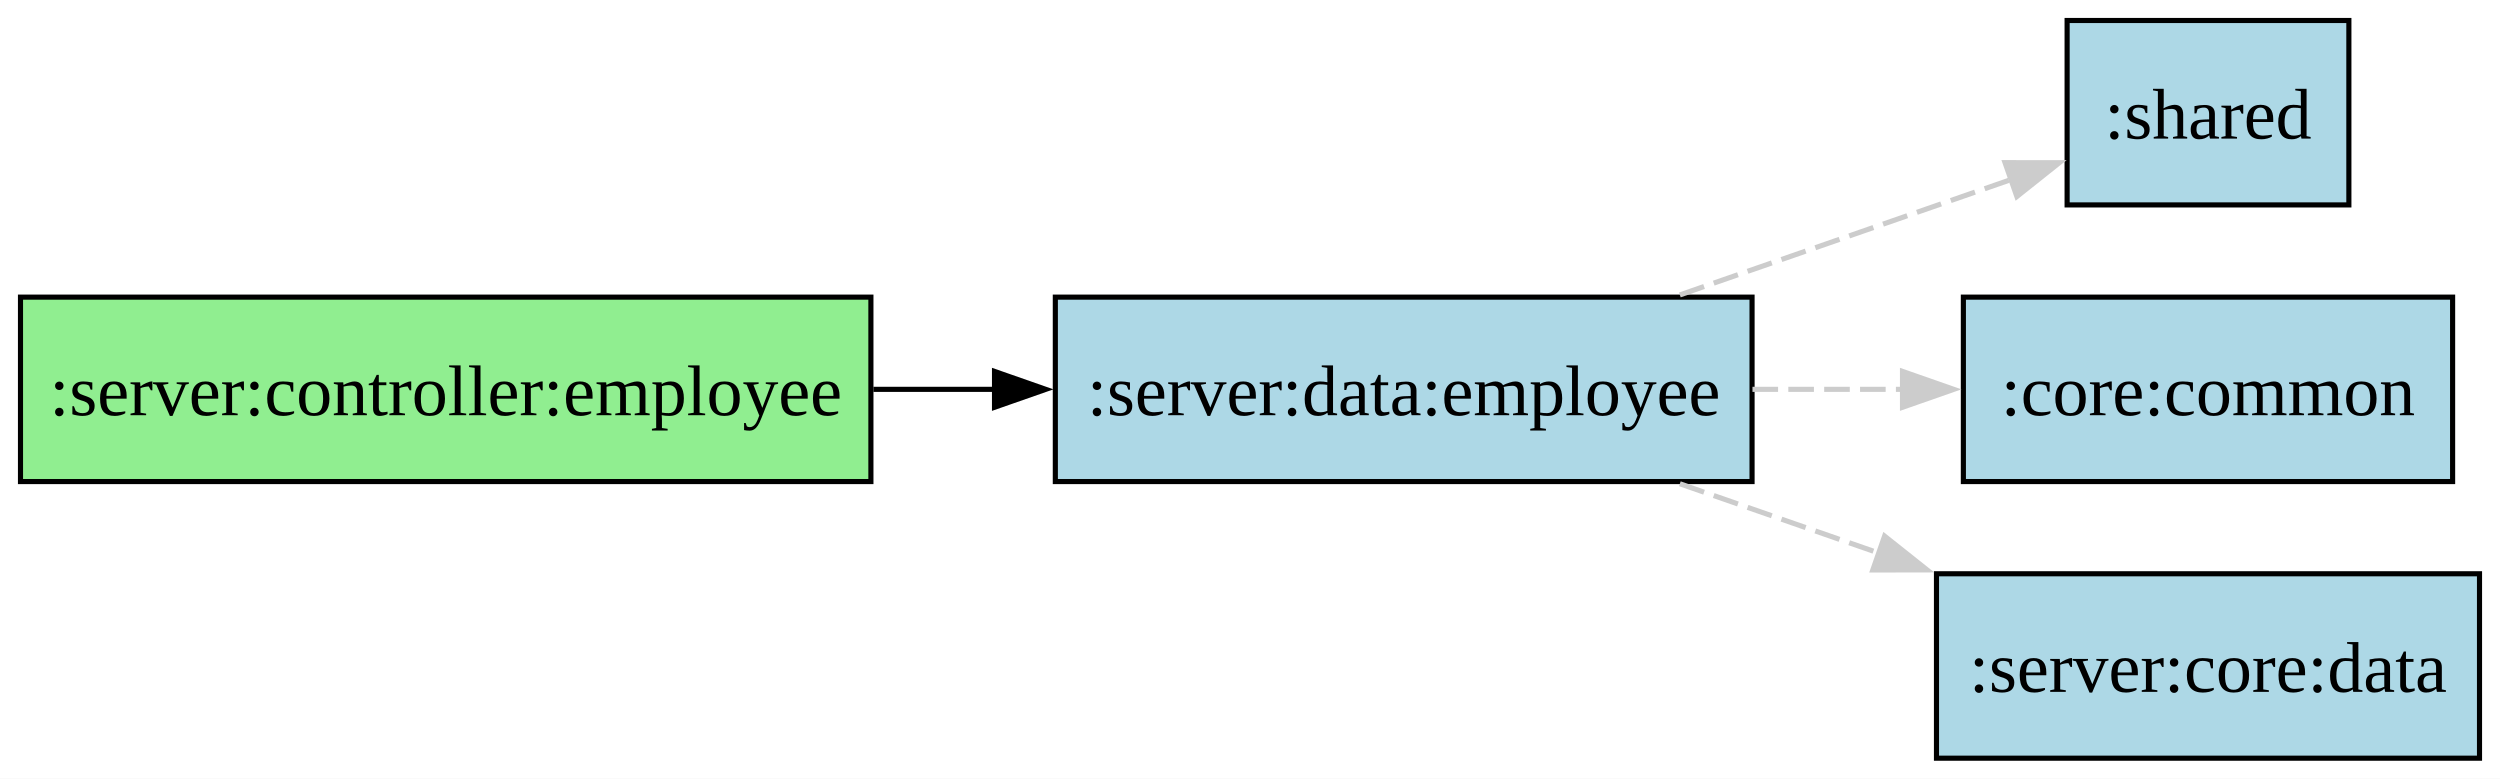
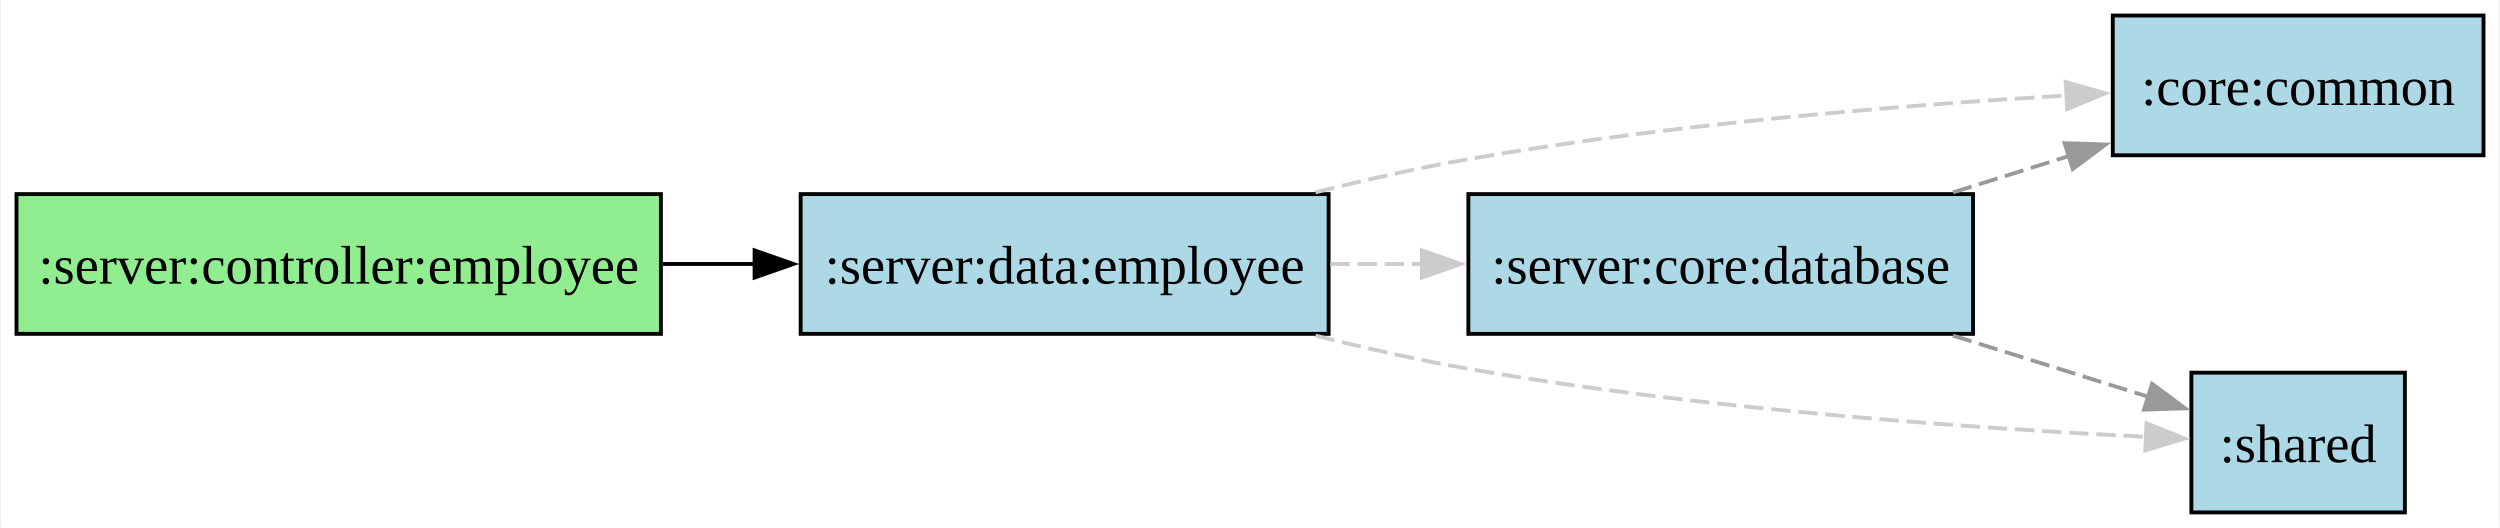
- <svg xmlns="http://www.w3.org/2000/svg" width="488pt" height="152pt" viewBox="0 0 488 152">
+ <svg xmlns="http://www.w3.org/2000/svg" width="644pt" height="136pt" viewBox="0 0 643.5 136">
  <g class="graph">
-     <path fill="#fff" d="M0 152V0h488v152z" />
+     <path fill="#fff" d="M0 136V0h643.5v136z" />
    <g class="node">
-       <path fill="#90ee90" stroke="#000" d="M170 58H4v36h166z" />
-       <text x="83" y="-66.95" font-family="Times New Roman,serif" font-size="14" text-anchor="middle" transform="translate(4 148)">:server:controller:employee</text>
+       <path fill="#90ee90" stroke="#000" d="M170 50H4v36h166z" />
+       <text x="83" y="-58.95" font-family="Times New Roman,serif" font-size="14" text-anchor="middle" transform="translate(4 132)">:server:controller:employee</text>
    </g>
    <g class="node">
-       <path fill="#add8e6" stroke="#000" d="M342 58H206v36h136z" />
-       <text x="270" y="-66.95" font-family="Times New Roman,serif" font-size="14" text-anchor="middle" transform="translate(4 148)">:server:data:employee</text>
+       <path fill="#add8e6" stroke="#000" d="M342 50H206v36h136z" />
+       <text x="270" y="-58.95" font-family="Times New Roman,serif" font-size="14" text-anchor="middle" transform="translate(4 132)">:server:data:employee</text>
    </g>
    <g stroke="#000" class="edge">
-       <path fill="none" d="M170.49 76h23.76" />
-       <path d="m194.13 72.5 10 3.5-10 3.5z" />
+       <path fill="none" d="M170.49 68h23.76" />
+       <path d="m194.13 64.5 10 3.5-10 3.5z" />
    </g>
    <g class="node">
-       <path fill="#add8e6" stroke="#000" d="M458.5 4h-55v36h55z" />
-       <text x="427" y="-120.95" font-family="Times New Roman,serif" font-size="14" text-anchor="middle" transform="translate(4 148)">:shared</text>
+       <path fill="#add8e6" stroke="#000" d="M639.5 4H544v36h95.5z" />
+       <text x="587.75" y="-104.95" font-family="Times New Roman,serif" font-size="14" text-anchor="middle" transform="translate(4 132)">:core:common</text>
    </g>
    <g stroke="#ccc" class="edge">
-       <path fill="none" stroke-dasharray="5,2" d="M327.91 57.57c21.26-7.41 45.27-15.78 64.67-22.53" />
-       <path fill="#ccc" d="m391.38 31.75 10.6.01-8.29 6.6z" />
+       <path fill="none" stroke-dasharray="5,2" d="M338.64 49.54c12.94-3.25 26.52-6.3 39.36-8.54 51.7-9.02 111.26-13.87 154.19-16.41" />
+       <path fill="#ccc" d="m531.86 21.1 10.18 2.93-9.78 4.06z" />
    </g>
    <g class="node">
-       <path fill="#add8e6" stroke="#000" d="M478.75 58h-95.5v36h95.5z" />
-       <text x="427" y="-66.95" font-family="Times New Roman,serif" font-size="14" text-anchor="middle" transform="translate(4 148)">:core:common</text>
+       <path fill="#add8e6" stroke="#000" d="M619.25 96h-55v36h55z" />
+       <text x="587.75" y="-12.95" font-family="Times New Roman,serif" font-size="14" text-anchor="middle" transform="translate(4 132)">:shared</text>
    </g>
    <g stroke="#ccc" class="edge">
-       <path fill="none" stroke-dasharray="5,2" d="M342.08 76h29.36" />
-       <path fill="#ccc" d="m371.37 72.5 10 3.5-10 3.5z" />
+       <path fill="none" stroke-dasharray="5,2" d="M338.64 86.46c12.94 3.25 26.52 6.3 39.36 8.54 60.61 10.57 132.01 15.42 174.76 17.53" />
+       <path fill="#ccc" d="m552.69 109.02 9.83 3.96-10.15 3.03z" />
    </g>
    <g class="node">
-       <path fill="#add8e6" stroke="#000" d="M484 112H378v36h106z" />
-       <text x="427" y="-12.95" font-family="Times New Roman,serif" font-size="14" text-anchor="middle" transform="translate(4 148)">:server:core:data</text>
+       <path fill="#add8e6" stroke="#000" d="M508 50H378v36h130z" />
+       <text x="439" y="-58.95" font-family="Times New Roman,serif" font-size="14" text-anchor="middle" transform="translate(4 132)">:server:core:database</text>
    </g>
    <g stroke="#ccc" class="edge">
-       <path fill="none" stroke-dasharray="5,2" d="M327.91 94.43c12.54 4.37 26.03 9.07 38.98 13.58" />
-       <path fill="#ccc" d="m367.87 104.65 8.29 6.59-10.59.02z" />
+       <path fill="none" stroke-dasharray="5,2" d="M342.44 68h23.66" />
+       <path fill="#ccc" d="m366.04 64.5 10 3.5-10 3.5z" />
+     </g>
+     <g stroke="#999" class="edge">
+       <path fill="none" stroke-dasharray="5,2" d="M502.84 49.56c9.85-3.09 20.07-6.29 29.89-9.37" />
+       <path fill="#999" d="m531.59 36.88 10.59.34-8.49 6.33z" />
+     </g>
+     <g stroke="#999" class="edge">
+       <path fill="none" stroke-dasharray="5,2" d="M502.84 86.44c17.07 5.36 35.23 11.05 50.59 15.86" />
+       <path fill="#999" d="m554.12 98.85 8.5 6.33-10.59.35z" />
    </g>
  </g>
</svg>
